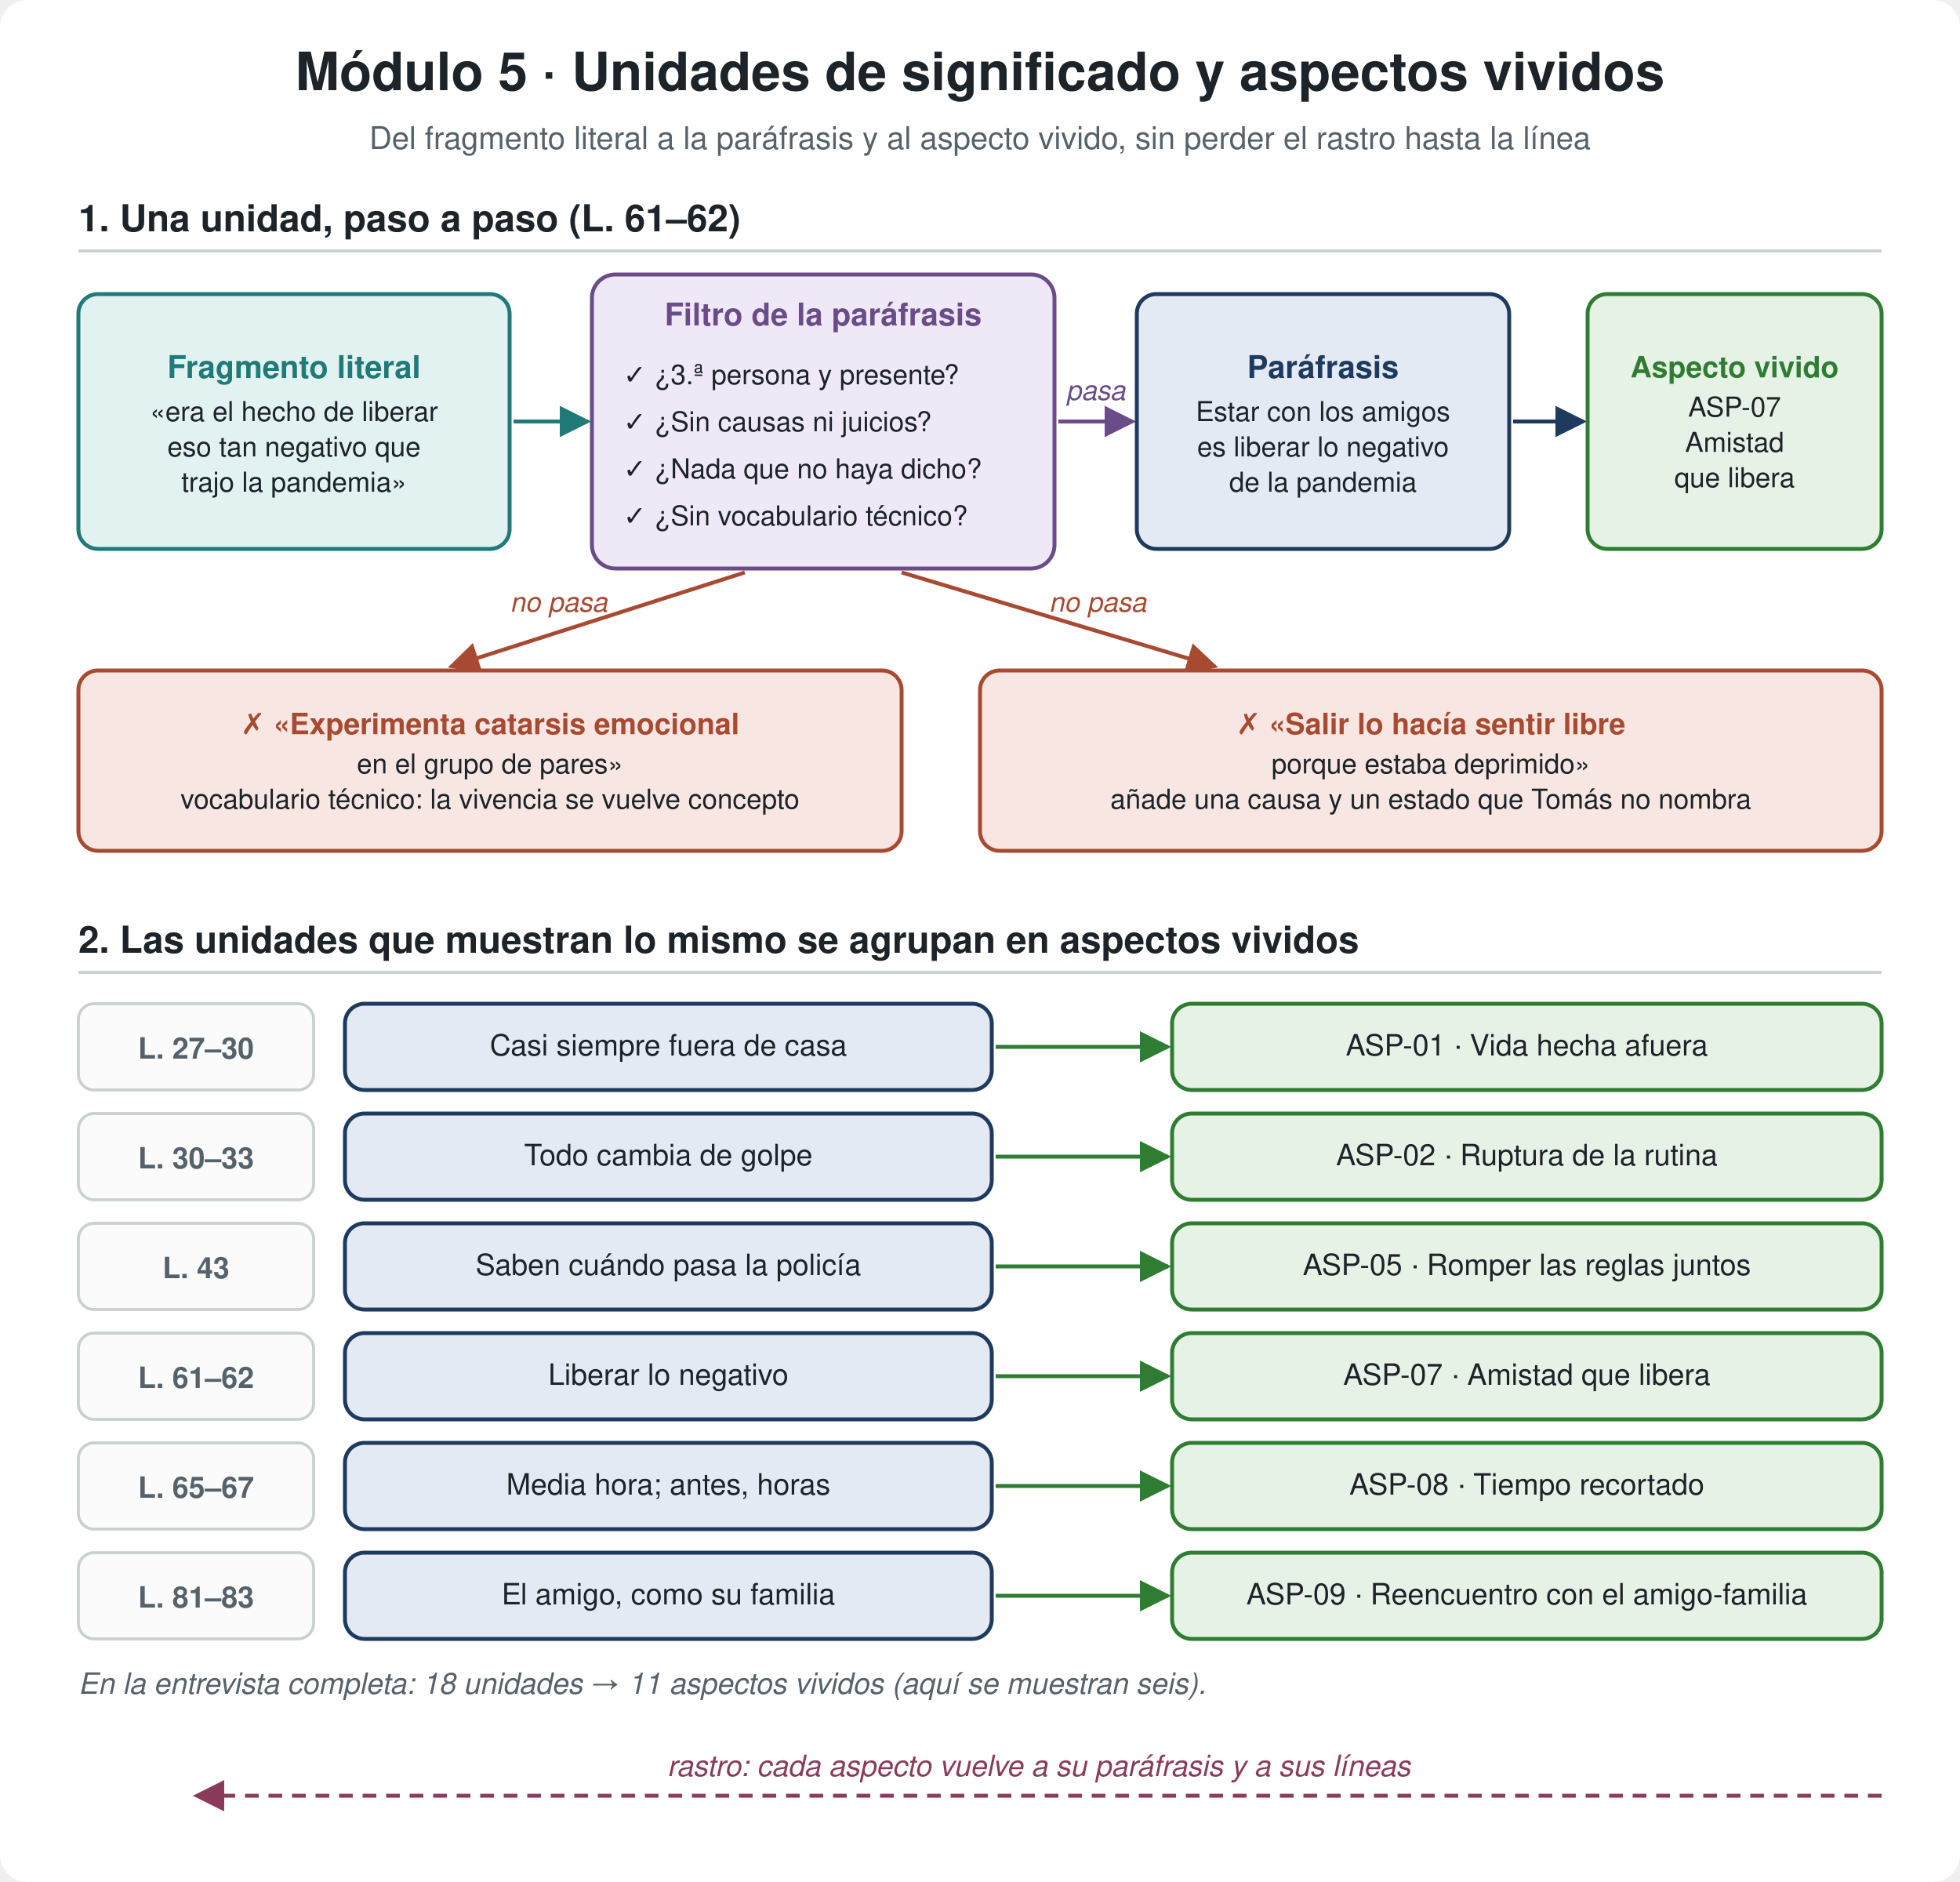
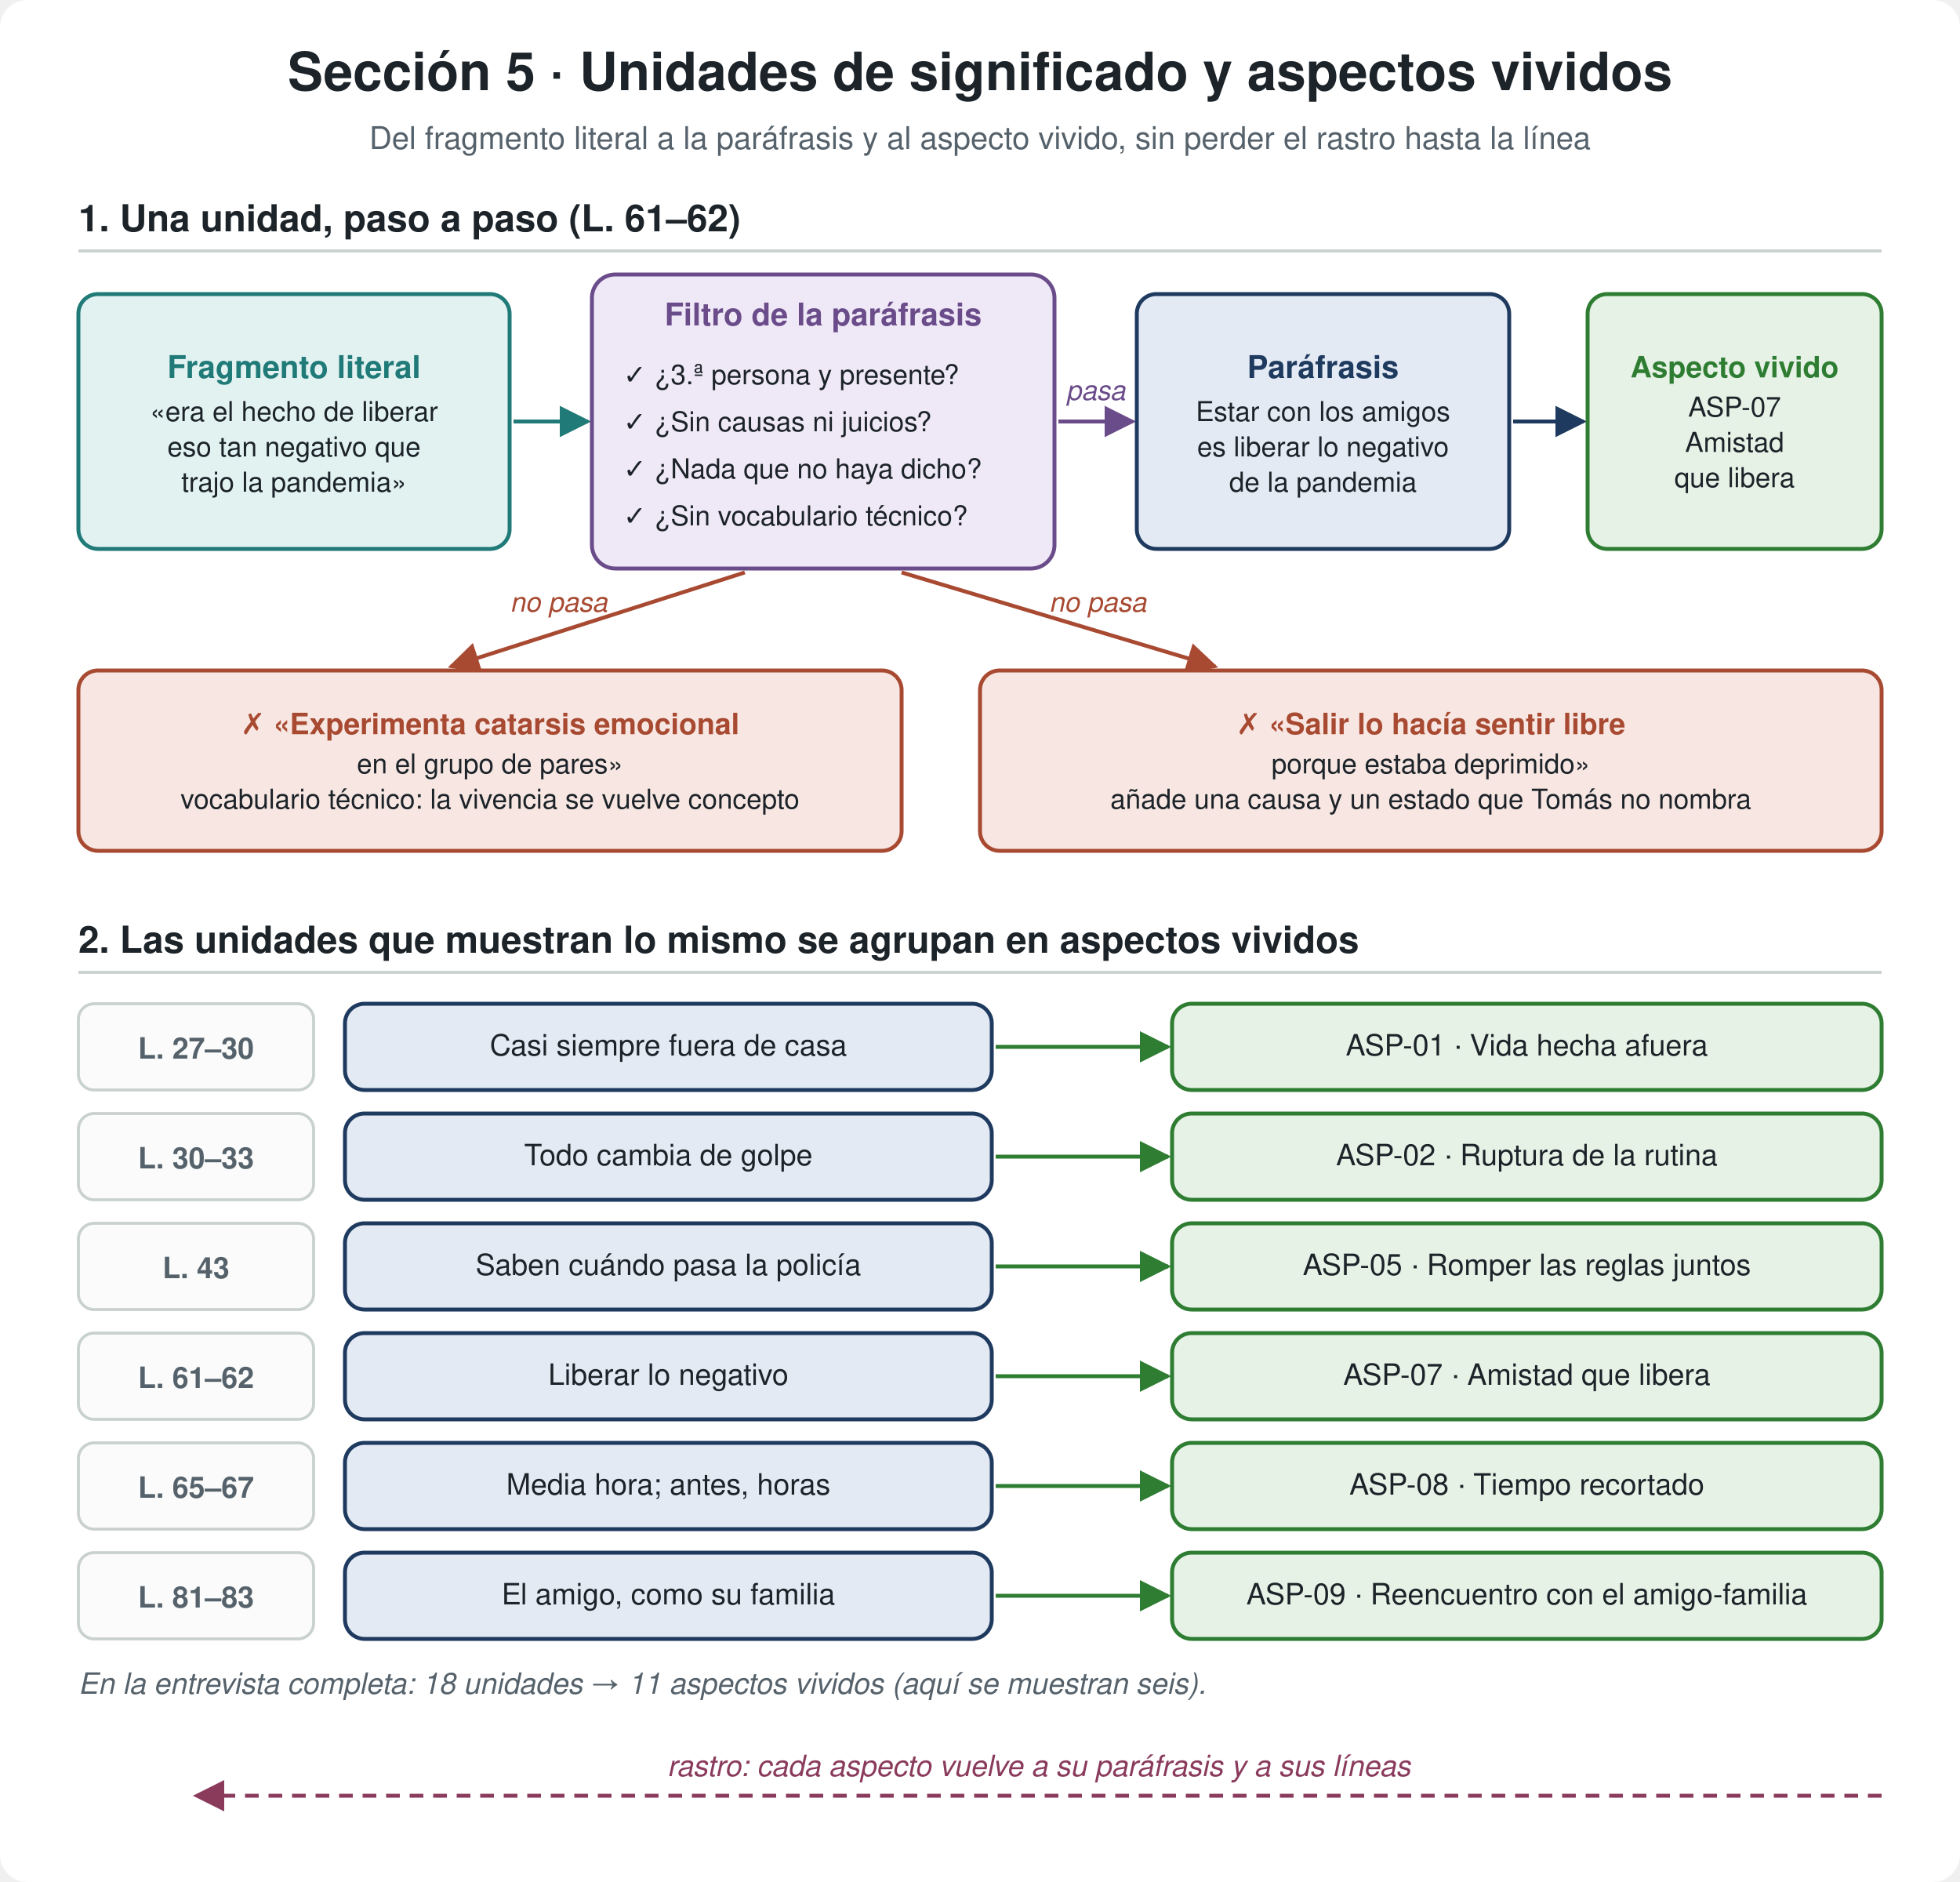
- <svg xmlns="http://www.w3.org/2000/svg" viewBox="0 0 1000 960" width="1000" height="960" role="img" aria-label="Módulo 5 · Unidades de significado y aspectos vividos">
+ <svg xmlns="http://www.w3.org/2000/svg" viewBox="0 0 1000 960" width="1000" height="960" role="img" aria-label="Sección 5 · Unidades de significado y aspectos vividos">
  <defs>
    <marker id="m1F3A5F" viewBox="0 0 10 10" refX="9" refY="5" markerWidth="8" markerHeight="8" orient="auto-start-reverse">
      <path d="M0,0 L10,5 L0,10 z" fill="#1F3A5F" />
    </marker>
    <marker id="m1F7A78" viewBox="0 0 10 10" refX="9" refY="5" markerWidth="8" markerHeight="8" orient="auto-start-reverse">
      <path d="M0,0 L10,5 L0,10 z" fill="#1F7A78" />
    </marker>
    <marker id="m2E7D32" viewBox="0 0 10 10" refX="9" refY="5" markerWidth="8" markerHeight="8" orient="auto-start-reverse">
      <path d="M0,0 L10,5 L0,10 z" fill="#2E7D32" />
    </marker>
    <marker id="m6B4C8A" viewBox="0 0 10 10" refX="9" refY="5" markerWidth="8" markerHeight="8" orient="auto-start-reverse">
      <path d="M0,0 L10,5 L0,10 z" fill="#6B4C8A" />
    </marker>
    <marker id="m8A3B5C" viewBox="0 0 10 10" refX="9" refY="5" markerWidth="8" markerHeight="8" orient="auto-start-reverse">
      <path d="M0,0 L10,5 L0,10 z" fill="#8A3B5C" />
    </marker>
    <marker id="mA84A32" viewBox="0 0 10 10" refX="9" refY="5" markerWidth="8" markerHeight="8" orient="auto-start-reverse">
      <path d="M0,0 L10,5 L0,10 z" fill="#A84A32" />
    </marker>
  </defs>
  <rect x="0" y="0" width="1000" height="960" rx="14" fill="#FFFFFF" />
-   <text x="500.0" y="46" font-family="Helvetica, Arial, sans-serif" font-size="27" font-weight="bold" fill="#1C2329" text-anchor="middle">Módulo 5 · Unidades de significado y aspectos vividos</text>
+   <text x="500.0" y="46" font-family="Helvetica, Arial, sans-serif" font-size="27" font-weight="bold" fill="#1C2329" text-anchor="middle">Sección 5 · Unidades de significado y aspectos vividos</text>
  <text x="500.0" y="76" font-family="Helvetica, Arial, sans-serif" font-size="16" fill="#56626B" text-anchor="middle">Del fragmento literal a la paráfrasis y al aspecto vivido, sin perder el rastro hasta la línea</text>
  <text x="40" y="118" font-family="Helvetica, Arial, sans-serif" font-size="19" font-weight="bold" fill="#1C2329" text-anchor="start">1. Una unidad, paso a paso (L. 61–62)</text>
  <line x1="40" y1="128" x2="960" y2="128" stroke="#C9D1CD" stroke-width="1.5" />
  <rect x="40" y="150" width="220" height="130" rx="10" fill="#E2F2F1" stroke="#1F7A78" stroke-width="2" />
  <text x="150.0" y="192.8" font-family="Helvetica, Arial, sans-serif" font-size="16" font-weight="bold" fill="#1F7A78" text-anchor="middle">Fragmento literal</text>
  <text x="150.0" y="214.8" font-family="Helvetica, Arial, sans-serif" font-size="14" font-weight="normal" fill="#1C2329" text-anchor="middle">«era el hecho de liberar</text>
  <text x="150.0" y="232.8" font-family="Helvetica, Arial, sans-serif" font-size="14" font-weight="normal" fill="#1C2329" text-anchor="middle">eso tan negativo que</text>
  <text x="150.0" y="250.8" font-family="Helvetica, Arial, sans-serif" font-size="14" font-weight="normal" fill="#1C2329" text-anchor="middle">trajo la pandemia»</text>
  <polyline points="262,215 300,215" fill="none" stroke="#1F7A78" stroke-width="2" marker-end="url(#m1F7A78)" />
  <rect x="302" y="140" width="236" height="150" rx="12" fill="#EFE8F6" stroke="#6B4C8A" stroke-width="2" />
  <text x="420" y="166" font-family="Helvetica, Arial, sans-serif" font-size="16" font-weight="bold" fill="#6B4C8A" text-anchor="middle">Filtro de la paráfrasis</text>
  <text x="318" y="196" font-family="Helvetica, Arial, sans-serif" font-size="14" font-weight="normal" fill="#1C2329" text-anchor="start">✓ ¿3.ª persona y presente?</text>
  <text x="318" y="220" font-family="Helvetica, Arial, sans-serif" font-size="14" font-weight="normal" fill="#1C2329" text-anchor="start">✓ ¿Sin causas ni juicios?</text>
  <text x="318" y="244" font-family="Helvetica, Arial, sans-serif" font-size="14" font-weight="normal" fill="#1C2329" text-anchor="start">✓ ¿Nada que no haya dicho?</text>
  <text x="318" y="268" font-family="Helvetica, Arial, sans-serif" font-size="14" font-weight="normal" fill="#1C2329" text-anchor="start">✓ ¿Sin vocabulario técnico?</text>
  <polyline points="540,215 578,215" fill="none" stroke="#6B4C8A" stroke-width="2" marker-end="url(#m6B4C8A)" />
  <text x="559" y="204" font-family="Helvetica, Arial, sans-serif" font-size="14" font-weight="normal" fill="#6B4C8A" text-anchor="middle" font-style="italic">pasa</text>
  <rect x="580" y="150" width="190" height="130" rx="10" fill="#E3EAF4" stroke="#1F3A5F" stroke-width="2" />
  <text x="675.0" y="192.8" font-family="Helvetica, Arial, sans-serif" font-size="16" font-weight="bold" fill="#1F3A5F" text-anchor="middle">Paráfrasis</text>
  <text x="675.0" y="214.8" font-family="Helvetica, Arial, sans-serif" font-size="14" font-weight="normal" fill="#1C2329" text-anchor="middle">Estar con los amigos</text>
  <text x="675.0" y="232.8" font-family="Helvetica, Arial, sans-serif" font-size="14" font-weight="normal" fill="#1C2329" text-anchor="middle">es liberar lo negativo</text>
  <text x="675.0" y="250.8" font-family="Helvetica, Arial, sans-serif" font-size="14" font-weight="normal" fill="#1C2329" text-anchor="middle">de la pandemia</text>
  <polyline points="772,215 808,215" fill="none" stroke="#1F3A5F" stroke-width="2" marker-end="url(#m1F3A5F)" />
  <rect x="810" y="150" width="150" height="130" rx="10" fill="#E6F2E6" stroke="#2E7D32" stroke-width="2" />
  <text x="885.0" y="192.5" font-family="Helvetica, Arial, sans-serif" font-size="15" font-weight="bold" fill="#2E7D32" text-anchor="middle">Aspecto vivido</text>
  <text x="885.0" y="212.5" font-family="Helvetica, Arial, sans-serif" font-size="14" font-weight="normal" fill="#1C2329" text-anchor="middle">ASP-07</text>
  <text x="885.0" y="230.5" font-family="Helvetica, Arial, sans-serif" font-size="14" font-weight="normal" fill="#1C2329" text-anchor="middle">Amistad</text>
  <text x="885.0" y="248.5" font-family="Helvetica, Arial, sans-serif" font-size="14" font-weight="normal" fill="#1C2329" text-anchor="middle">que libera</text>
  <polyline points="380,292 230,340" fill="none" stroke="#A84A32" stroke-width="2" marker-end="url(#mA84A32)" />
  <text x="285" y="312" font-family="Helvetica, Arial, sans-serif" font-size="14" font-weight="normal" fill="#A84A32" text-anchor="middle" font-style="italic">no pasa</text>
  <polyline points="460,292 620,340" fill="none" stroke="#A84A32" stroke-width="2" marker-end="url(#mA84A32)" />
  <text x="560" y="312" font-family="Helvetica, Arial, sans-serif" font-size="14" font-weight="normal" fill="#A84A32" text-anchor="middle" font-style="italic">no pasa</text>
  <rect x="40" y="342" width="420" height="92" rx="10" fill="#F7E6E1" stroke="#A84A32" stroke-width="2" />
  <text x="250.0" y="374.5" font-family="Helvetica, Arial, sans-serif" font-size="15" font-weight="bold" fill="#A84A32" text-anchor="middle">✗ «Experimenta catarsis emocional</text>
  <text x="250.0" y="394.5" font-family="Helvetica, Arial, sans-serif" font-size="14" font-weight="normal" fill="#1C2329" text-anchor="middle">en el grupo de pares»</text>
  <text x="250.0" y="412.5" font-family="Helvetica, Arial, sans-serif" font-size="14" font-weight="normal" fill="#1C2329" text-anchor="middle">vocabulario técnico: la vivencia se vuelve concepto</text>
  <rect x="500" y="342" width="460" height="92" rx="10" fill="#F7E6E1" stroke="#A84A32" stroke-width="2" />
  <text x="730.0" y="374.5" font-family="Helvetica, Arial, sans-serif" font-size="15" font-weight="bold" fill="#A84A32" text-anchor="middle">✗ «Salir lo hacía sentir libre</text>
  <text x="730.0" y="394.5" font-family="Helvetica, Arial, sans-serif" font-size="14" font-weight="normal" fill="#1C2329" text-anchor="middle">porque estaba deprimido»</text>
  <text x="730.0" y="412.5" font-family="Helvetica, Arial, sans-serif" font-size="14" font-weight="normal" fill="#1C2329" text-anchor="middle">añade una causa y un estado que Tomás no nombra</text>
  <text x="40" y="486" font-family="Helvetica, Arial, sans-serif" font-size="19" font-weight="bold" fill="#1C2329" text-anchor="start">2. Las unidades que muestran lo mismo se agrupan en aspectos vividos</text>
  <line x1="40" y1="496" x2="960" y2="496" stroke="#C9D1CD" stroke-width="1.5" />
  <rect x="40" y="512" width="120" height="44" rx="8" fill="#FAFBFA" stroke="#C9D1CD" stroke-width="1.5" />
  <text x="100" y="540" font-family="Helvetica, Arial, sans-serif" font-size="15" font-weight="bold" fill="#56626B" text-anchor="middle">L. 27–30</text>
  <rect x="176" y="512" width="330" height="44" rx="10" fill="#E3EAF4" stroke="#1F3A5F" stroke-width="2" />
  <text x="341.0" y="538.4" font-family="Helvetica, Arial, sans-serif" font-size="15" font-weight="normal" fill="#1C2329" text-anchor="middle">Casi siempre fuera de casa</text>
  <polyline points="508,534 596,534" fill="none" stroke="#2E7D32" stroke-width="2" marker-end="url(#m2E7D32)" />
  <rect x="598" y="512" width="362" height="44" rx="10" fill="#E6F2E6" stroke="#2E7D32" stroke-width="2" />
  <text x="779.0" y="538.4" font-family="Helvetica, Arial, sans-serif" font-size="15" font-weight="normal" fill="#1C2329" text-anchor="middle">ASP-01 · Vida hecha afuera</text>
  <rect x="40" y="568" width="120" height="44" rx="8" fill="#FAFBFA" stroke="#C9D1CD" stroke-width="1.5" />
  <text x="100" y="596" font-family="Helvetica, Arial, sans-serif" font-size="15" font-weight="bold" fill="#56626B" text-anchor="middle">L. 30–33</text>
  <rect x="176" y="568" width="330" height="44" rx="10" fill="#E3EAF4" stroke="#1F3A5F" stroke-width="2" />
  <text x="341.0" y="594.4" font-family="Helvetica, Arial, sans-serif" font-size="15" font-weight="normal" fill="#1C2329" text-anchor="middle">Todo cambia de golpe</text>
  <polyline points="508,590 596,590" fill="none" stroke="#2E7D32" stroke-width="2" marker-end="url(#m2E7D32)" />
  <rect x="598" y="568" width="362" height="44" rx="10" fill="#E6F2E6" stroke="#2E7D32" stroke-width="2" />
  <text x="779.0" y="594.4" font-family="Helvetica, Arial, sans-serif" font-size="15" font-weight="normal" fill="#1C2329" text-anchor="middle">ASP-02 · Ruptura de la rutina</text>
  <rect x="40" y="624" width="120" height="44" rx="8" fill="#FAFBFA" stroke="#C9D1CD" stroke-width="1.5" />
  <text x="100" y="652" font-family="Helvetica, Arial, sans-serif" font-size="15" font-weight="bold" fill="#56626B" text-anchor="middle">L. 43</text>
  <rect x="176" y="624" width="330" height="44" rx="10" fill="#E3EAF4" stroke="#1F3A5F" stroke-width="2" />
  <text x="341.0" y="650.4" font-family="Helvetica, Arial, sans-serif" font-size="15" font-weight="normal" fill="#1C2329" text-anchor="middle">Saben cuándo pasa la policía</text>
  <polyline points="508,646 596,646" fill="none" stroke="#2E7D32" stroke-width="2" marker-end="url(#m2E7D32)" />
  <rect x="598" y="624" width="362" height="44" rx="10" fill="#E6F2E6" stroke="#2E7D32" stroke-width="2" />
  <text x="779.0" y="650.4" font-family="Helvetica, Arial, sans-serif" font-size="15" font-weight="normal" fill="#1C2329" text-anchor="middle">ASP-05 · Romper las reglas juntos</text>
  <rect x="40" y="680" width="120" height="44" rx="8" fill="#FAFBFA" stroke="#C9D1CD" stroke-width="1.5" />
  <text x="100" y="708" font-family="Helvetica, Arial, sans-serif" font-size="15" font-weight="bold" fill="#56626B" text-anchor="middle">L. 61–62</text>
  <rect x="176" y="680" width="330" height="44" rx="10" fill="#E3EAF4" stroke="#1F3A5F" stroke-width="2" />
  <text x="341.0" y="706.4" font-family="Helvetica, Arial, sans-serif" font-size="15" font-weight="normal" fill="#1C2329" text-anchor="middle">Liberar lo negativo</text>
  <polyline points="508,702 596,702" fill="none" stroke="#2E7D32" stroke-width="2" marker-end="url(#m2E7D32)" />
  <rect x="598" y="680" width="362" height="44" rx="10" fill="#E6F2E6" stroke="#2E7D32" stroke-width="2" />
  <text x="779.0" y="706.4" font-family="Helvetica, Arial, sans-serif" font-size="15" font-weight="normal" fill="#1C2329" text-anchor="middle">ASP-07 · Amistad que libera</text>
  <rect x="40" y="736" width="120" height="44" rx="8" fill="#FAFBFA" stroke="#C9D1CD" stroke-width="1.5" />
  <text x="100" y="764" font-family="Helvetica, Arial, sans-serif" font-size="15" font-weight="bold" fill="#56626B" text-anchor="middle">L. 65–67</text>
  <rect x="176" y="736" width="330" height="44" rx="10" fill="#E3EAF4" stroke="#1F3A5F" stroke-width="2" />
  <text x="341.0" y="762.4" font-family="Helvetica, Arial, sans-serif" font-size="15" font-weight="normal" fill="#1C2329" text-anchor="middle">Media hora; antes, horas</text>
  <polyline points="508,758 596,758" fill="none" stroke="#2E7D32" stroke-width="2" marker-end="url(#m2E7D32)" />
  <rect x="598" y="736" width="362" height="44" rx="10" fill="#E6F2E6" stroke="#2E7D32" stroke-width="2" />
  <text x="779.0" y="762.4" font-family="Helvetica, Arial, sans-serif" font-size="15" font-weight="normal" fill="#1C2329" text-anchor="middle">ASP-08 · Tiempo recortado</text>
  <rect x="40" y="792" width="120" height="44" rx="8" fill="#FAFBFA" stroke="#C9D1CD" stroke-width="1.5" />
  <text x="100" y="820" font-family="Helvetica, Arial, sans-serif" font-size="15" font-weight="bold" fill="#56626B" text-anchor="middle">L. 81–83</text>
  <rect x="176" y="792" width="330" height="44" rx="10" fill="#E3EAF4" stroke="#1F3A5F" stroke-width="2" />
  <text x="341.0" y="818.4" font-family="Helvetica, Arial, sans-serif" font-size="15" font-weight="normal" fill="#1C2329" text-anchor="middle">El amigo, como su familia</text>
  <polyline points="508,814 596,814" fill="none" stroke="#2E7D32" stroke-width="2" marker-end="url(#m2E7D32)" />
  <rect x="598" y="792" width="362" height="44" rx="10" fill="#E6F2E6" stroke="#2E7D32" stroke-width="2" />
  <text x="779.0" y="818.4" font-family="Helvetica, Arial, sans-serif" font-size="15" font-weight="normal" fill="#1C2329" text-anchor="middle">ASP-09 · Reencuentro con el amigo-familia</text>
  <text x="40" y="864" font-family="Helvetica, Arial, sans-serif" font-size="15" font-weight="normal" fill="#56626B" text-anchor="start" font-style="italic">En la entrevista completa: 18 unidades → 11 aspectos vividos (aquí se muestran seis).</text>
  <polyline points="960,916 100,916" fill="none" stroke="#8A3B5C" stroke-width="2" stroke-dasharray="7 5" marker-end="url(#m8A3B5C)" />
  <text x="530" y="906" font-family="Helvetica, Arial, sans-serif" font-size="15" font-weight="normal" fill="#8A3B5C" text-anchor="middle" font-style="italic">rastro: cada aspecto vuelve a su paráfrasis y a sus líneas</text>
</svg>
